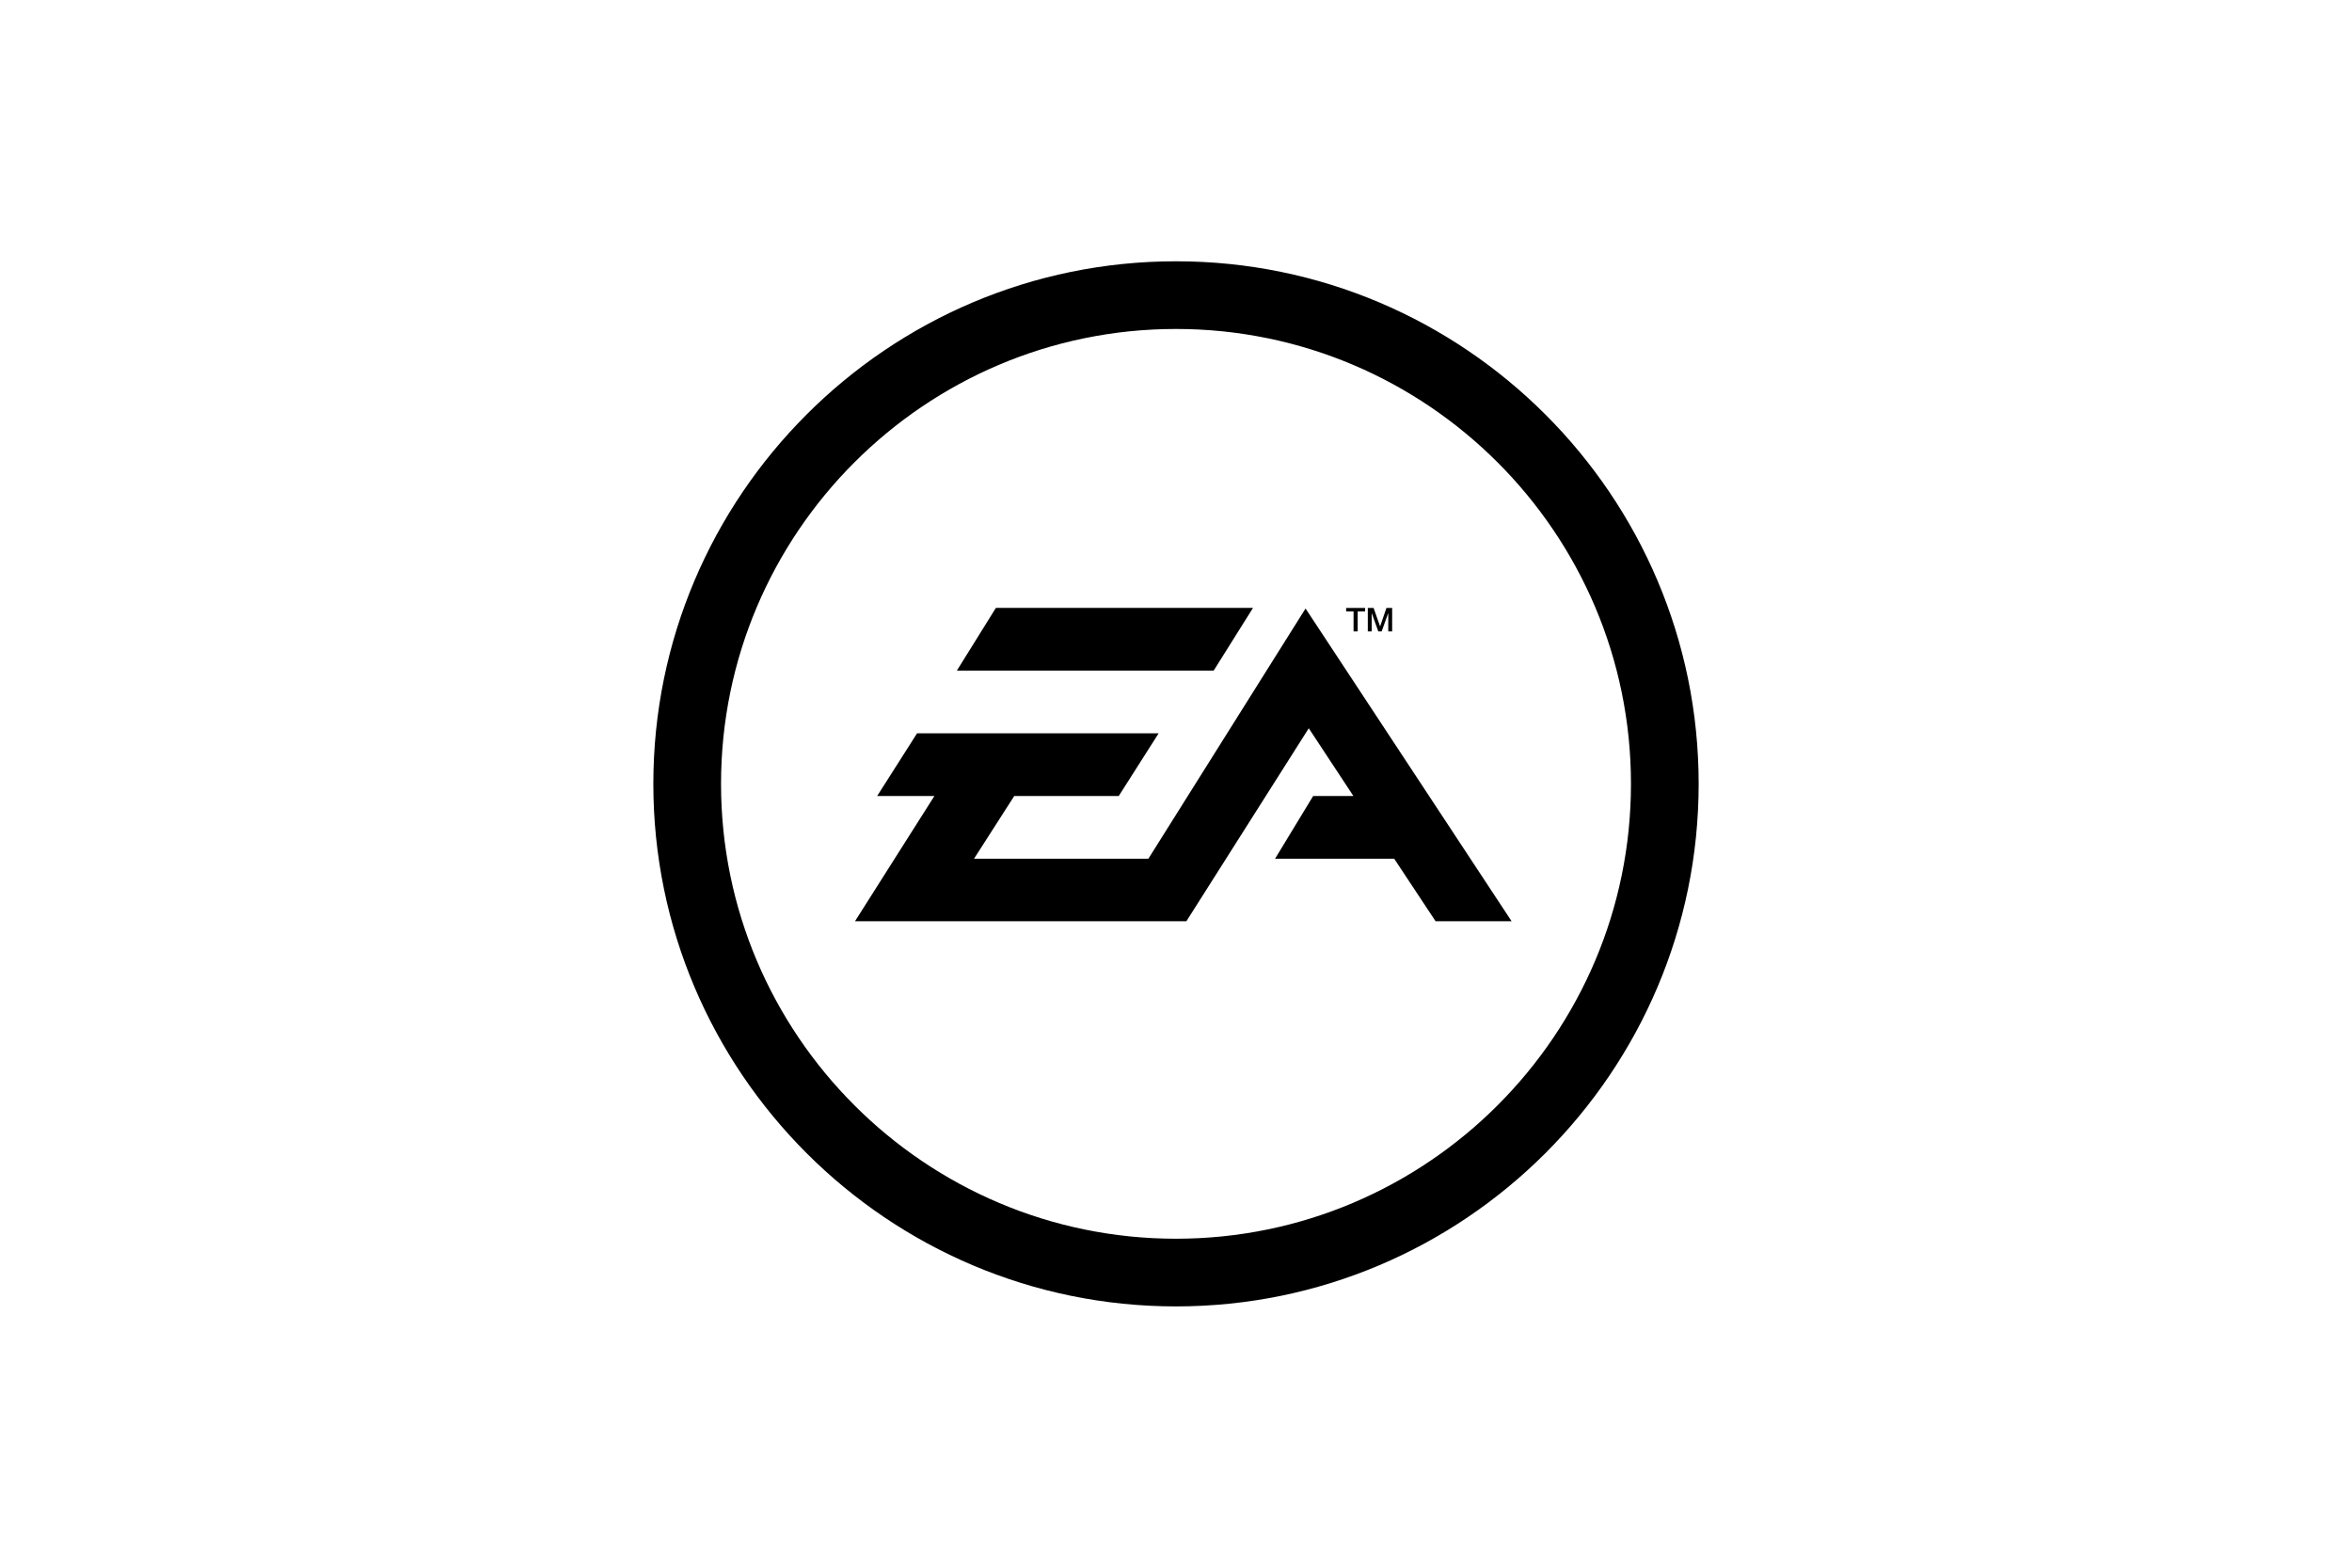
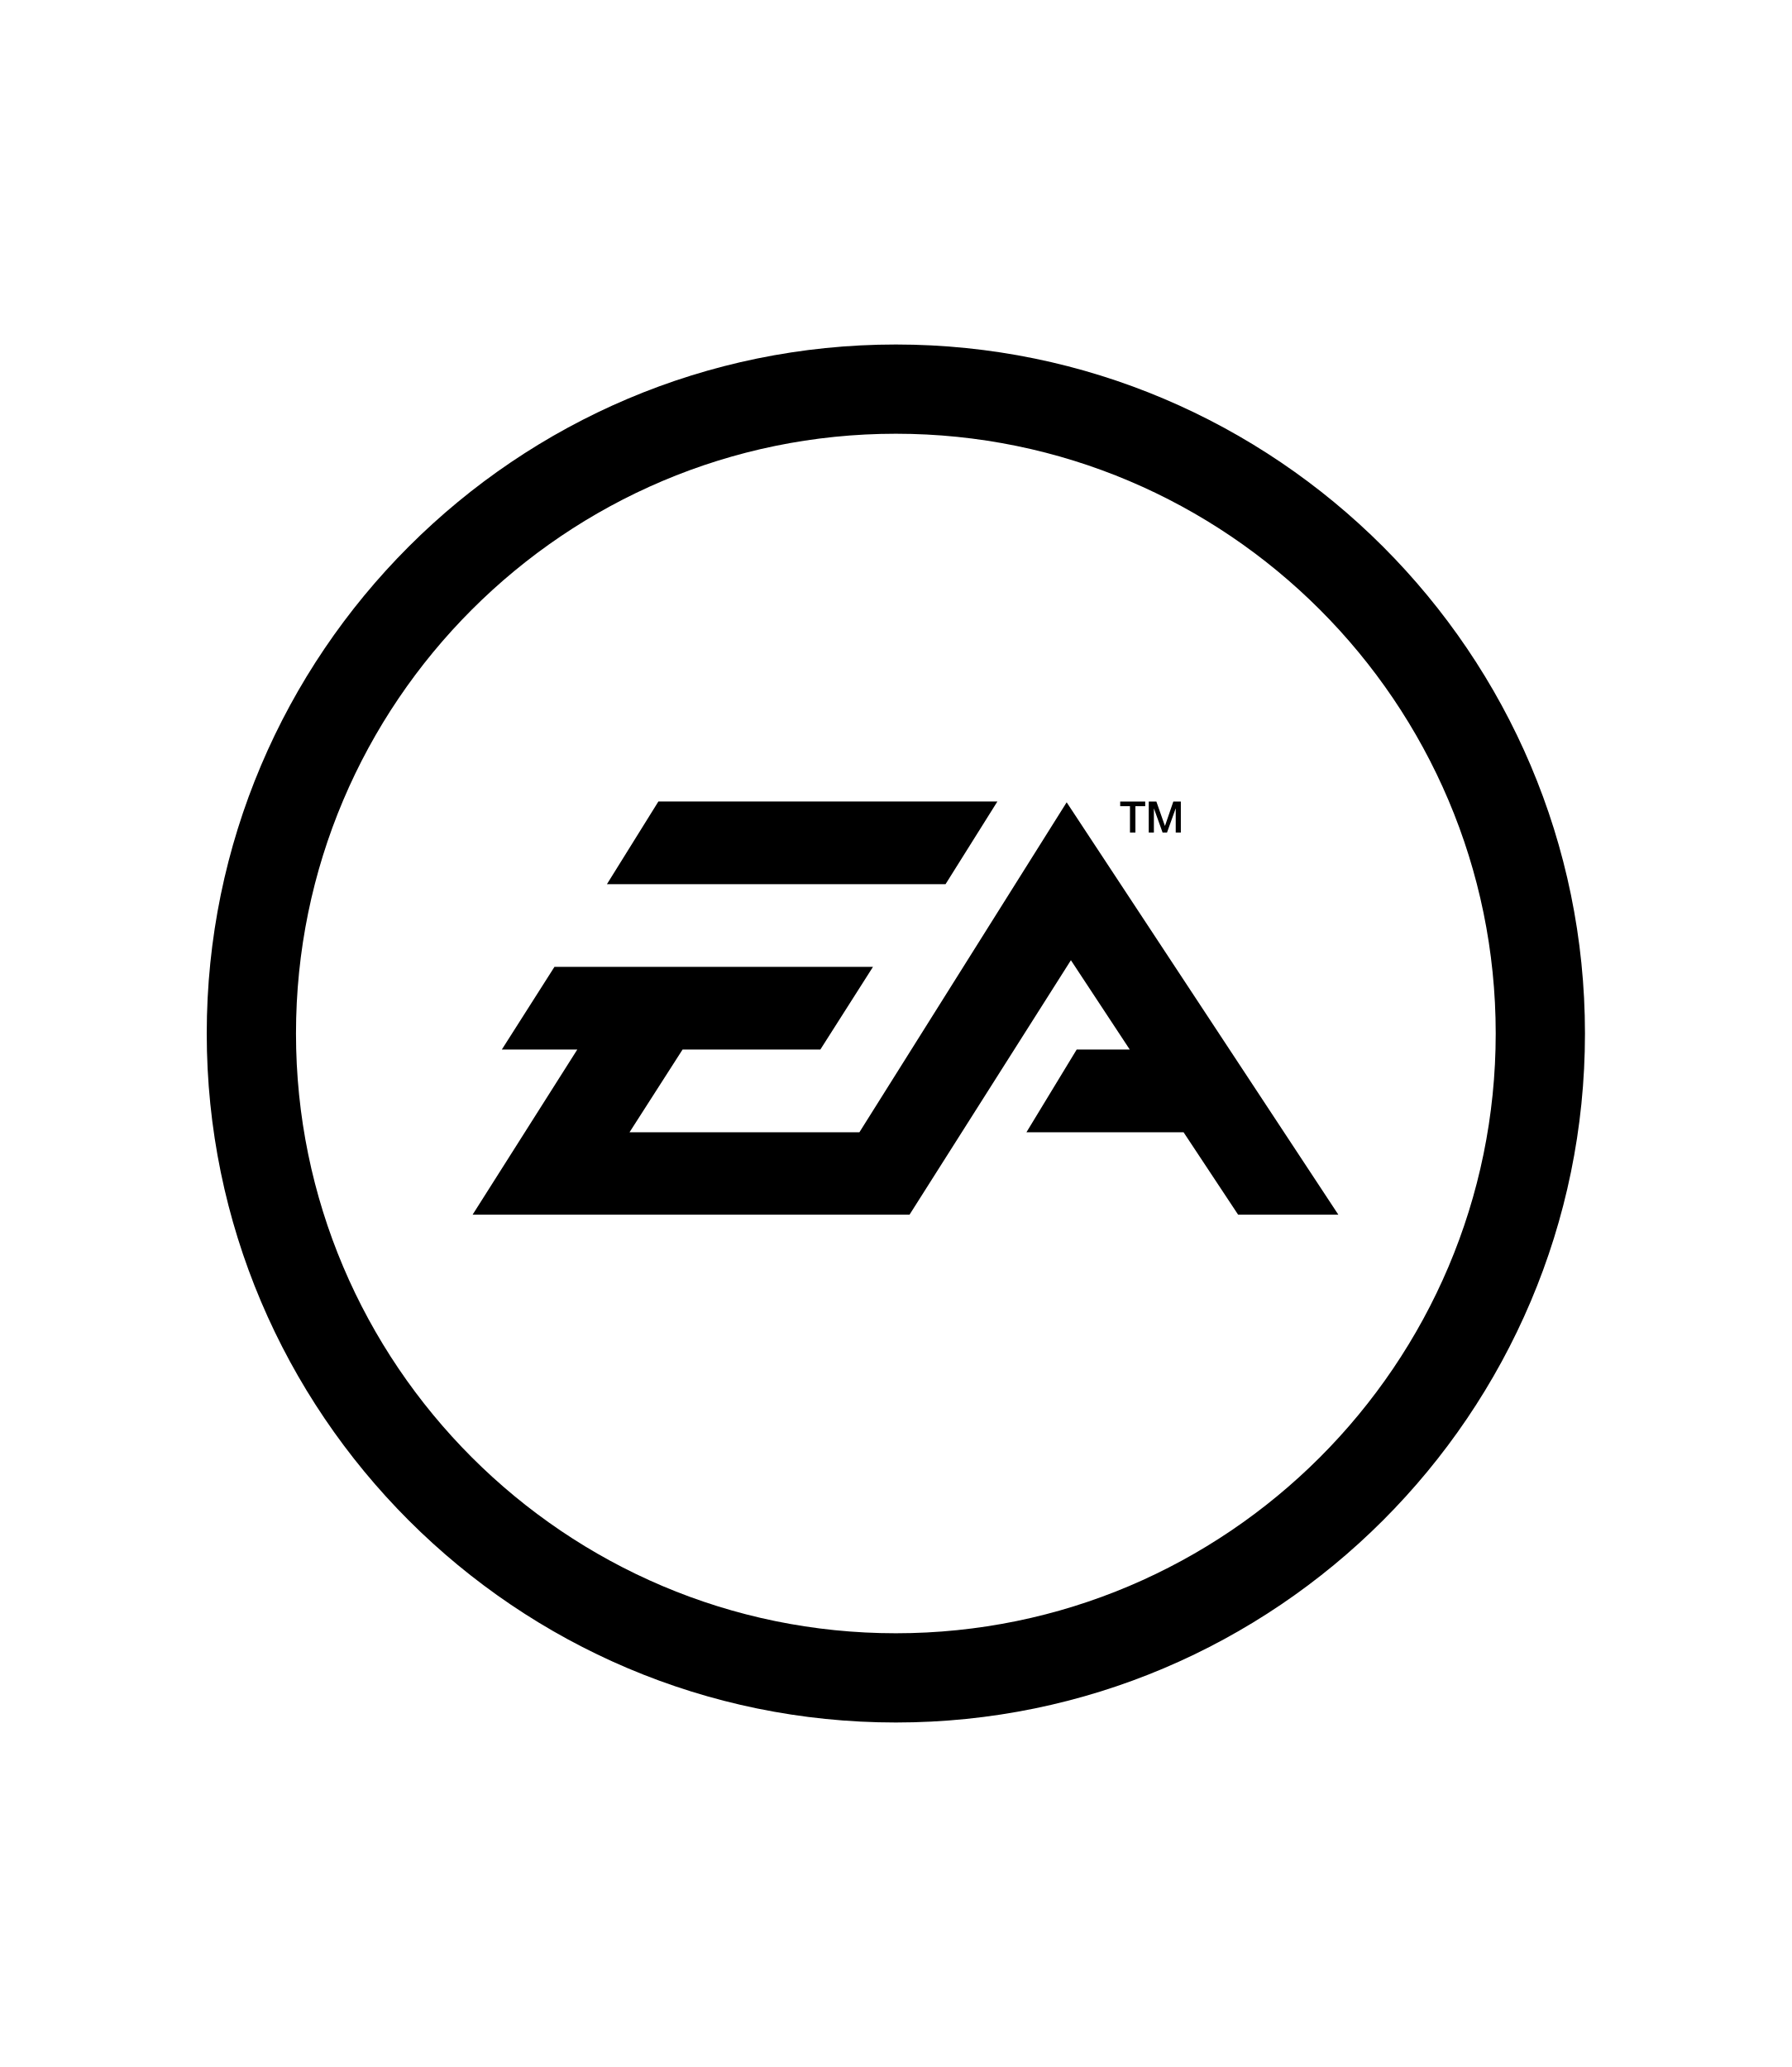
- <svg xmlns="http://www.w3.org/2000/svg" height="800" width="1200" viewBox="-149.702 -249.506 1297.417 1497.037">
+ <svg xmlns="http://www.w3.org/2000/svg" viewBox="-149.702 -249.506 1297.417 1497.037">
  <path d="M499.006 0C223.852 0 0 223.855 0 499.014s223.852 499.011 499.006 499.011c275.156 0 499.007-223.852 499.007-499.011C998.014 223.855 774.162 0 499.006 0zm0 933.393c-239.516 0-434.374-194.862-434.374-434.379 0-239.52 194.858-434.381 434.374-434.381 239.513 0 434.375 194.862 434.375 434.381 0 239.516-194.861 434.379-434.375 434.379zm169.533-579.932h3.938v-19.076h7.098v-3.368h-18.117v3.368h7.082v19.076zm17.318-17.342h.072l6.225 17.342h3.207l6.223-17.342h.088v17.342h3.699v-22.443h-5.436l-6.016 17.554h-.104l-6.162-17.554h-5.525v22.443h3.729zm-113.33-5.12H327.041l-37.247 59.858h245.204zm50.168.571L472.624 570.533H306.16l38.405-59.909h99.771l38.112-59.88H251.794l-38.104 59.88h54.641l-75.812 119.611h316.389l116.86-184.295 42.609 64.684h-38.42l-36.385 59.909h113.773l39.506 59.702h72.576z" clip-rule="evenodd" fill-rule="evenodd" />
</svg>
